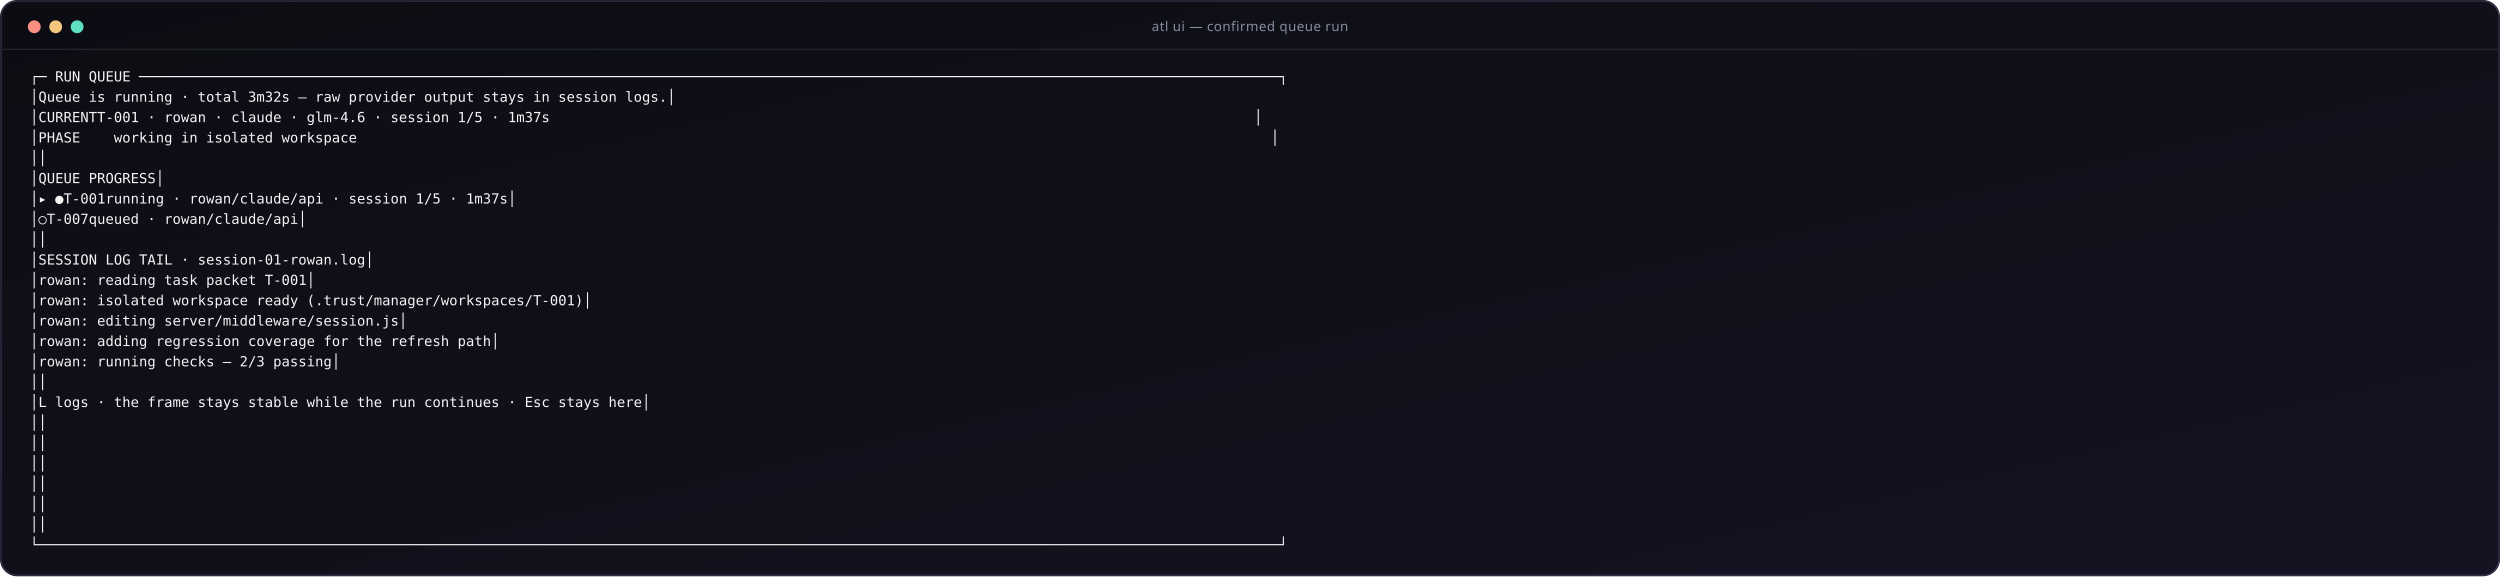
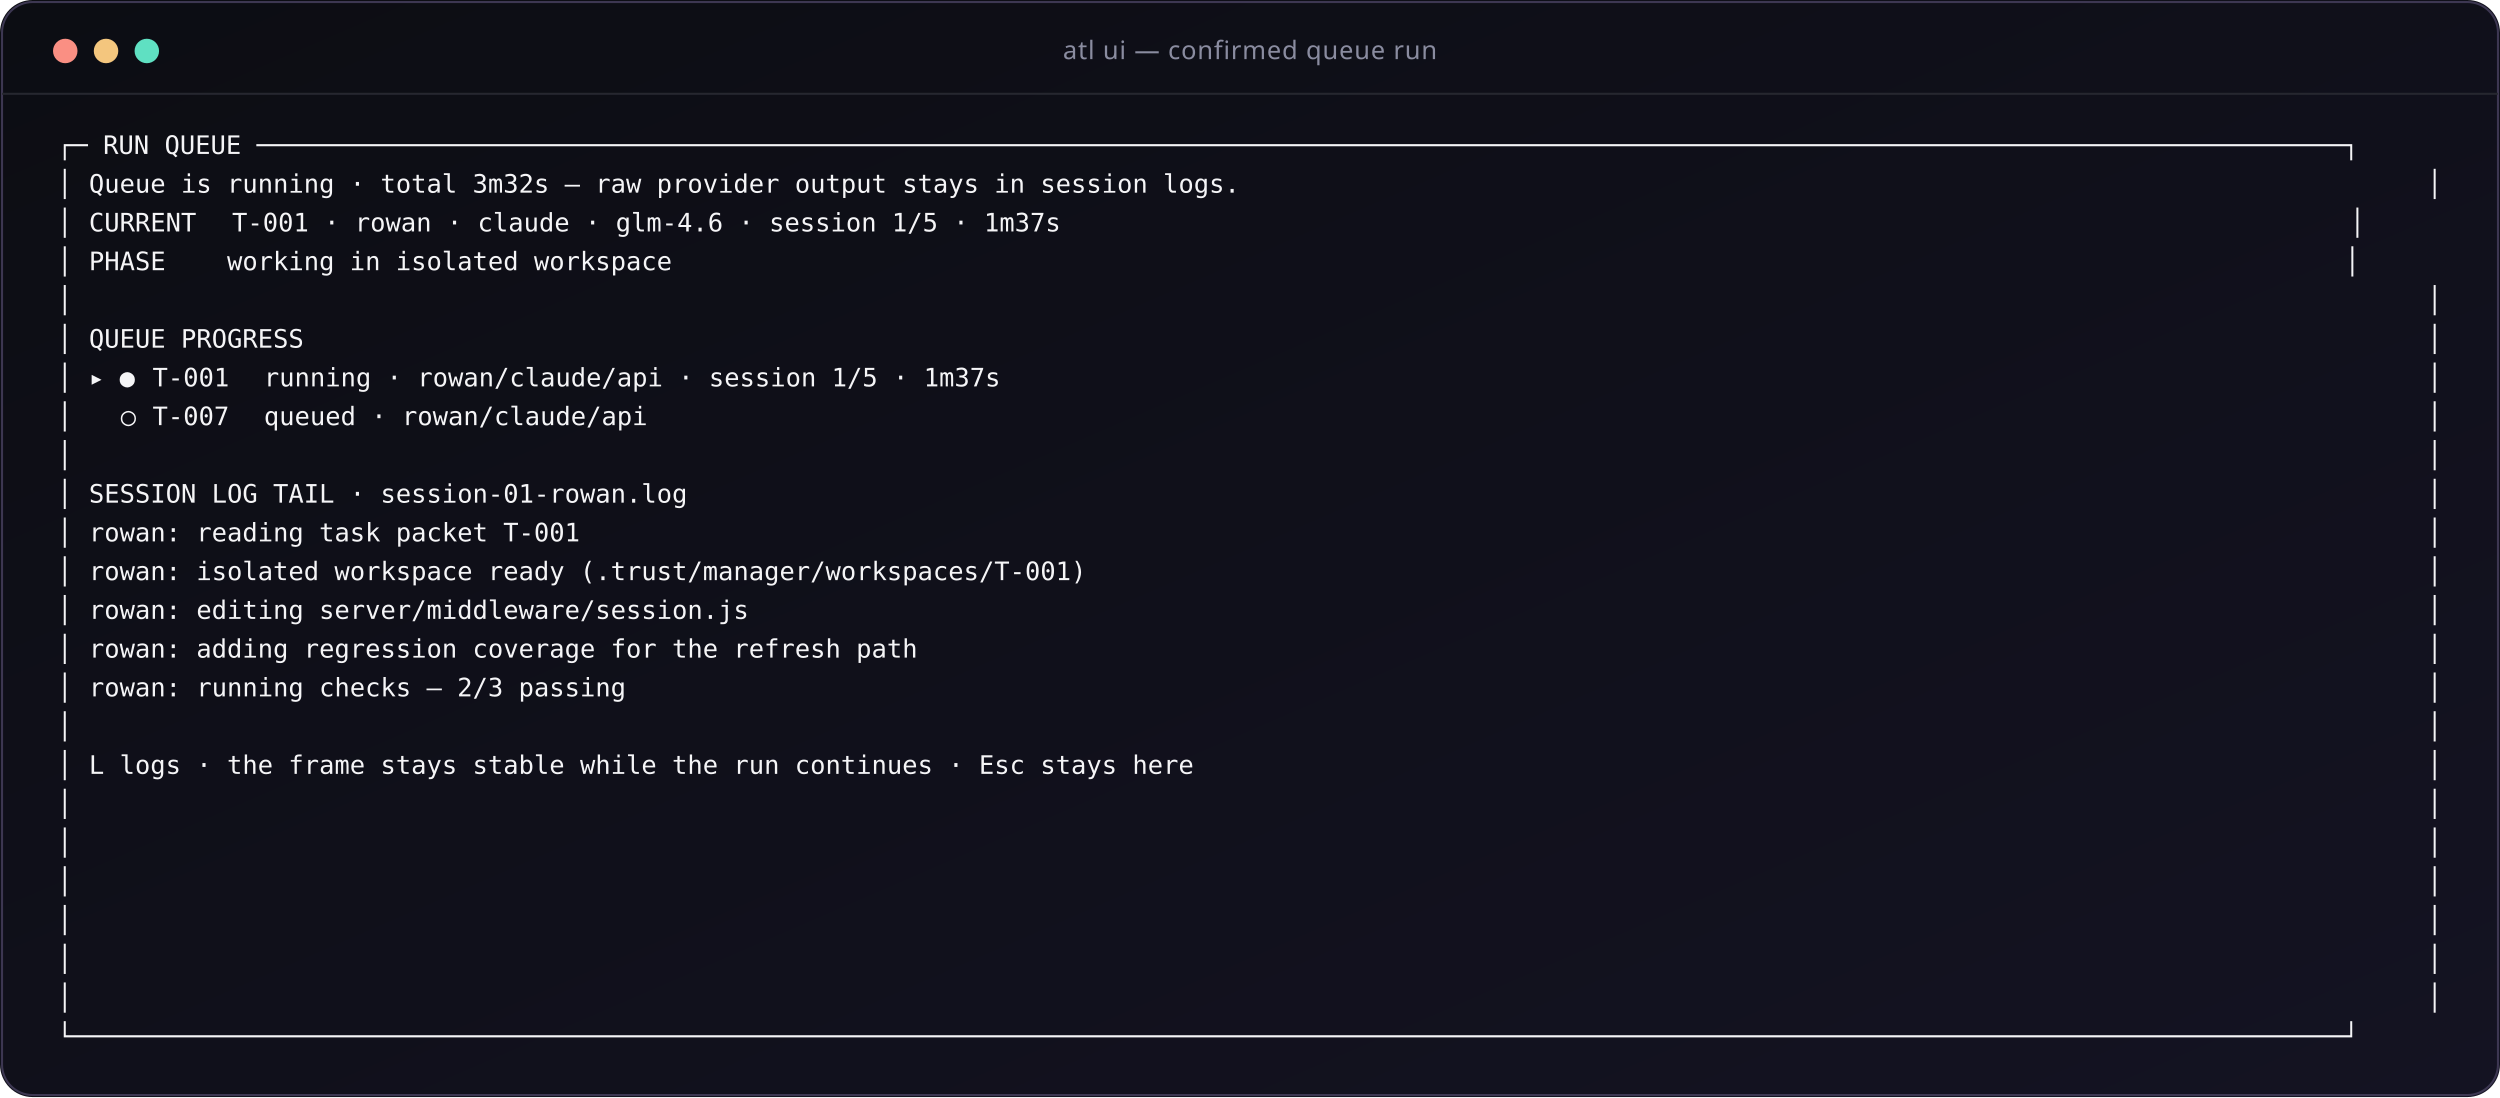
- <svg xmlns="http://www.w3.org/2000/svg" viewBox="0 0 2334 538" role="img" aria-labelledby="t-run d-run">
+ <svg xmlns="http://www.w3.org/2000/svg" width="1226" height="538" viewBox="0 0 1226 538" role="img" aria-labelledby="t-run d-run">
  <defs>
    <linearGradient id="bg-run" x1="0" x2="1" y1="0" y2="1">
      <stop stop-color="#0c0d13" />
      <stop offset="1" stop-color="#141322" />
    </linearGradient>
    <style>
-       text{font-family:ui-monospace,'Cascadia Mono','Cascadia Code',Consolas,Menlo,monospace;font-size:13px}
+       text{font-family:ui-monospace,'Cascadia Mono','Cascadia Code',Consolas,Menlo,monospace;font-size:12.5px}
      .title{fill:#8a8ca0;font-size:12.5px;font-family:'Segoe UI',system-ui,sans-serif;letter-spacing:.4px}
    </style>
  </defs>
-   <rect width="2334" height="538" rx="16" fill="url(#bg-run)" />
-   <rect x="1" y="1" width="2332" height="536" rx="15" fill="none" stroke="#3d3752" />
-   <line x1="1" y1="46" x2="2333" y2="46" stroke="#26272f" />
+   <rect width="1226" height="538" rx="16" fill="url(#bg-run)" />
+   <rect x="1" y="1" width="1224" height="536" rx="15" fill="none" stroke="#3d3752" />
+   <line x1="1" y1="46" x2="1225" y2="46" stroke="#26272f" />
  <circle cx="32" cy="25" r="6" fill="#fa8f83" />
  <circle cx="52" cy="25" r="6" fill="#f4c67e" />
  <circle cx="72" cy="25" r="6" fill="#5fe0c2" />
-   <text x="1167" y="29" text-anchor="middle" class="title">atl ui — confirmed queue run</text>
-   <text x="28.0" y="76.0" fill="#f5f5f7" textLength="1170.0" xml:space="preserve">┌─ RUN QUEUE ────────────────────────────────────────────────────────────────────────────────────────────────────────────────────────────────────────┐</text>
-   <text x="28.0" y="95.0" fill="#f5f5f7" textLength="600.6" xml:space="preserve">│Queue is running · total 3m32s — raw provider output stays in session logs.│</text>
-   <text x="28.0" y="114.0" fill="#f5f5f7" textLength="1146.6" xml:space="preserve">│CURRENTT-001 · rowan · claude · glm-4.6 · session 1/5 · 1m37s                                                                                    │</text>
-   <text x="28.0" y="133.0" fill="#f5f5f7" textLength="1162.2" xml:space="preserve">│PHASE    working in isolated workspace                                                                                                             │</text>
-   <text x="28.0" y="152.0" fill="#f5f5f7" textLength="15.6" xml:space="preserve">││</text>
-   <text x="28.0" y="171.0" fill="#f5f5f7" textLength="124.8" xml:space="preserve">│QUEUE PROGRESS│</text>
-   <text x="28.0" y="190.0" fill="#f5f5f7" textLength="452.4" xml:space="preserve">│▸ ●T-001running · rowan/claude/api · session 1/5 · 1m37s│</text>
-   <text x="28.0" y="209.0" fill="#f5f5f7" textLength="257.4" xml:space="preserve">│○T-007queued · rowan/claude/api│</text>
-   <text x="28.0" y="228.0" fill="#f5f5f7" textLength="15.6" xml:space="preserve">││</text>
-   <text x="28.0" y="247.0" fill="#f5f5f7" textLength="319.8" xml:space="preserve">│SESSION LOG TAIL · session-01-rowan.log│</text>
-   <text x="28.0" y="266.0" fill="#f5f5f7" textLength="265.2" xml:space="preserve">│rowan: reading task packet T-001│</text>
-   <text x="28.0" y="285.0" fill="#f5f5f7" textLength="522.6" xml:space="preserve">│rowan: isolated workspace ready (.trust/manager/workspaces/T-001)│</text>
-   <text x="28.0" y="304.0" fill="#f5f5f7" textLength="351.0" xml:space="preserve">│rowan: editing server/middleware/session.js│</text>
-   <text x="28.0" y="323.0" fill="#f5f5f7" textLength="436.8" xml:space="preserve">│rowan: adding regression coverage for the refresh path│</text>
-   <text x="28.0" y="342.0" fill="#f5f5f7" textLength="288.6" xml:space="preserve">│rowan: running checks — 2/3 passing│</text>
-   <text x="28.0" y="361.0" fill="#f5f5f7" textLength="15.6" xml:space="preserve">││</text>
-   <text x="28.0" y="380.0" fill="#f5f5f7" textLength="577.2" xml:space="preserve">│L logs · the frame stays stable while the run continues · Esc stays here│</text>
-   <text x="28.0" y="399.0" fill="#f5f5f7" textLength="15.6" xml:space="preserve">││</text>
-   <text x="28.0" y="418.0" fill="#f5f5f7" textLength="15.6" xml:space="preserve">││</text>
-   <text x="28.0" y="437.0" fill="#f5f5f7" textLength="15.6" xml:space="preserve">││</text>
-   <text x="28.0" y="456.0" fill="#f5f5f7" textLength="15.6" xml:space="preserve">││</text>
-   <text x="28.0" y="475.0" fill="#f5f5f7" textLength="15.6" xml:space="preserve">││</text>
-   <text x="28.0" y="494.0" fill="#f5f5f7" textLength="15.6" xml:space="preserve">││</text>
-   <text x="28.0" y="513.0" fill="#f5f5f7" textLength="1170.0" xml:space="preserve">└────────────────────────────────────────────────────────────────────────────────────────────────────────────────────────────────────────────────────┘</text>
+   <text x="613" y="29" text-anchor="middle" class="title">atl ui — confirmed queue run</text>
+   <text x="28.0" y="75.5" fill="#f5f5f7" textLength="1170.0" lengthAdjust="spacingAndGlyphs" xml:space="preserve">┌─ RUN QUEUE ────────────────────────────────────────────────────────────────────────────────────────────────────────────────────────────────────────┐</text>
+   <text x="28.0" y="94.5" fill="#f5f5f7" textLength="7.8" lengthAdjust="spacingAndGlyphs" xml:space="preserve">│</text>
+   <text x="43.6" y="94.5" fill="#f5f5f7" textLength="585.0" lengthAdjust="spacingAndGlyphs" xml:space="preserve">Queue is running · total 3m32s — raw provider output stays in session logs.</text>
+   <text x="1190.2" y="94.5" fill="#f5f5f7" textLength="7.8" lengthAdjust="spacingAndGlyphs" xml:space="preserve">│</text>
+   <text x="28.0" y="113.5" fill="#f5f5f7" textLength="7.8" lengthAdjust="spacingAndGlyphs" xml:space="preserve">│</text>
+   <text x="43.6" y="113.5" fill="#f5f5f7" textLength="54.6" lengthAdjust="spacingAndGlyphs" xml:space="preserve">CURRENT</text>
+   <text x="113.8" y="113.5" fill="#f5f5f7" textLength="1084.2" lengthAdjust="spacingAndGlyphs" xml:space="preserve">T-001 · rowan · claude · glm-4.6 · session 1/5 · 1m37s                                                                                    │</text>
+   <text x="28.0" y="132.5" fill="#f5f5f7" textLength="7.8" lengthAdjust="spacingAndGlyphs" xml:space="preserve">│</text>
+   <text x="43.6" y="132.5" fill="#f5f5f7" textLength="1154.4" lengthAdjust="spacingAndGlyphs" xml:space="preserve">PHASE    working in isolated workspace                                                                                                             │</text>
+   <text x="28.0" y="151.5" fill="#f5f5f7" textLength="7.8" lengthAdjust="spacingAndGlyphs" xml:space="preserve">│</text>
+   <text x="1190.2" y="151.5" fill="#f5f5f7" textLength="7.8" lengthAdjust="spacingAndGlyphs" xml:space="preserve">│</text>
+   <text x="28.0" y="170.5" fill="#f5f5f7" textLength="7.8" lengthAdjust="spacingAndGlyphs" xml:space="preserve">│</text>
+   <text x="43.6" y="170.5" fill="#f5f5f7" textLength="109.2" lengthAdjust="spacingAndGlyphs" xml:space="preserve">QUEUE PROGRESS</text>
+   <text x="1190.2" y="170.5" fill="#f5f5f7" textLength="7.8" lengthAdjust="spacingAndGlyphs" xml:space="preserve">│</text>
+   <text x="28.0" y="189.5" fill="#f5f5f7" textLength="7.8" lengthAdjust="spacingAndGlyphs" xml:space="preserve">│</text>
+   <text x="43.6" y="189.5" fill="#f5f5f7" textLength="23.4" lengthAdjust="spacingAndGlyphs" xml:space="preserve">▸ ●</text>
+   <text x="74.8" y="189.5" fill="#f5f5f7" textLength="39.0" lengthAdjust="spacingAndGlyphs" xml:space="preserve">T-001</text>
+   <text x="129.4" y="189.5" fill="#f5f5f7" textLength="374.4" lengthAdjust="spacingAndGlyphs" xml:space="preserve">running · rowan/claude/api · session 1/5 · 1m37s</text>
+   <text x="1190.2" y="189.5" fill="#f5f5f7" textLength="7.8" lengthAdjust="spacingAndGlyphs" xml:space="preserve">│</text>
+   <text x="28.0" y="208.5" fill="#f5f5f7" textLength="7.8" lengthAdjust="spacingAndGlyphs" xml:space="preserve">│</text>
+   <text x="59.2" y="208.5" fill="#f5f5f7" textLength="7.8" lengthAdjust="spacingAndGlyphs" xml:space="preserve">○</text>
+   <text x="74.8" y="208.5" fill="#f5f5f7" textLength="39.0" lengthAdjust="spacingAndGlyphs" xml:space="preserve">T-007</text>
+   <text x="129.4" y="208.5" fill="#f5f5f7" textLength="195.0" lengthAdjust="spacingAndGlyphs" xml:space="preserve">queued · rowan/claude/api</text>
+   <text x="1190.2" y="208.5" fill="#f5f5f7" textLength="7.8" lengthAdjust="spacingAndGlyphs" xml:space="preserve">│</text>
+   <text x="28.0" y="227.5" fill="#f5f5f7" textLength="7.8" lengthAdjust="spacingAndGlyphs" xml:space="preserve">│</text>
+   <text x="1190.2" y="227.5" fill="#f5f5f7" textLength="7.8" lengthAdjust="spacingAndGlyphs" xml:space="preserve">│</text>
+   <text x="28.0" y="246.5" fill="#f5f5f7" textLength="7.8" lengthAdjust="spacingAndGlyphs" xml:space="preserve">│</text>
+   <text x="43.6" y="246.5" fill="#f5f5f7" textLength="304.2" lengthAdjust="spacingAndGlyphs" xml:space="preserve">SESSION LOG TAIL · session-01-rowan.log</text>
+   <text x="1190.2" y="246.5" fill="#f5f5f7" textLength="7.8" lengthAdjust="spacingAndGlyphs" xml:space="preserve">│</text>
+   <text x="28.0" y="265.5" fill="#f5f5f7" textLength="7.8" lengthAdjust="spacingAndGlyphs" xml:space="preserve">│</text>
+   <text x="43.6" y="265.5" fill="#f5f5f7" textLength="249.6" lengthAdjust="spacingAndGlyphs" xml:space="preserve">rowan: reading task packet T-001</text>
+   <text x="1190.2" y="265.5" fill="#f5f5f7" textLength="7.8" lengthAdjust="spacingAndGlyphs" xml:space="preserve">│</text>
+   <text x="28.0" y="284.5" fill="#f5f5f7" textLength="7.8" lengthAdjust="spacingAndGlyphs" xml:space="preserve">│</text>
+   <text x="43.6" y="284.5" fill="#f5f5f7" textLength="507.0" lengthAdjust="spacingAndGlyphs" xml:space="preserve">rowan: isolated workspace ready (.trust/manager/workspaces/T-001)</text>
+   <text x="1190.2" y="284.5" fill="#f5f5f7" textLength="7.8" lengthAdjust="spacingAndGlyphs" xml:space="preserve">│</text>
+   <text x="28.0" y="303.5" fill="#f5f5f7" textLength="7.8" lengthAdjust="spacingAndGlyphs" xml:space="preserve">│</text>
+   <text x="43.6" y="303.5" fill="#f5f5f7" textLength="335.4" lengthAdjust="spacingAndGlyphs" xml:space="preserve">rowan: editing server/middleware/session.js</text>
+   <text x="1190.2" y="303.5" fill="#f5f5f7" textLength="7.8" lengthAdjust="spacingAndGlyphs" xml:space="preserve">│</text>
+   <text x="28.0" y="322.5" fill="#f5f5f7" textLength="7.8" lengthAdjust="spacingAndGlyphs" xml:space="preserve">│</text>
+   <text x="43.6" y="322.5" fill="#f5f5f7" textLength="421.2" lengthAdjust="spacingAndGlyphs" xml:space="preserve">rowan: adding regression coverage for the refresh path</text>
+   <text x="1190.2" y="322.5" fill="#f5f5f7" textLength="7.8" lengthAdjust="spacingAndGlyphs" xml:space="preserve">│</text>
+   <text x="28.0" y="341.5" fill="#f5f5f7" textLength="7.8" lengthAdjust="spacingAndGlyphs" xml:space="preserve">│</text>
+   <text x="43.6" y="341.5" fill="#f5f5f7" textLength="273.0" lengthAdjust="spacingAndGlyphs" xml:space="preserve">rowan: running checks — 2/3 passing</text>
+   <text x="1190.2" y="341.5" fill="#f5f5f7" textLength="7.8" lengthAdjust="spacingAndGlyphs" xml:space="preserve">│</text>
+   <text x="28.0" y="360.5" fill="#f5f5f7" textLength="7.8" lengthAdjust="spacingAndGlyphs" xml:space="preserve">│</text>
+   <text x="1190.2" y="360.5" fill="#f5f5f7" textLength="7.8" lengthAdjust="spacingAndGlyphs" xml:space="preserve">│</text>
+   <text x="28.0" y="379.5" fill="#f5f5f7" textLength="7.8" lengthAdjust="spacingAndGlyphs" xml:space="preserve">│</text>
+   <text x="43.6" y="379.5" fill="#f5f5f7" textLength="561.6" lengthAdjust="spacingAndGlyphs" xml:space="preserve">L logs · the frame stays stable while the run continues · Esc stays here</text>
+   <text x="1190.2" y="379.5" fill="#f5f5f7" textLength="7.8" lengthAdjust="spacingAndGlyphs" xml:space="preserve">│</text>
+   <text x="28.0" y="398.5" fill="#f5f5f7" textLength="7.8" lengthAdjust="spacingAndGlyphs" xml:space="preserve">│</text>
+   <text x="1190.2" y="398.5" fill="#f5f5f7" textLength="7.8" lengthAdjust="spacingAndGlyphs" xml:space="preserve">│</text>
+   <text x="28.0" y="417.5" fill="#f5f5f7" textLength="7.8" lengthAdjust="spacingAndGlyphs" xml:space="preserve">│</text>
+   <text x="1190.2" y="417.5" fill="#f5f5f7" textLength="7.8" lengthAdjust="spacingAndGlyphs" xml:space="preserve">│</text>
+   <text x="28.0" y="436.5" fill="#f5f5f7" textLength="7.8" lengthAdjust="spacingAndGlyphs" xml:space="preserve">│</text>
+   <text x="1190.2" y="436.5" fill="#f5f5f7" textLength="7.8" lengthAdjust="spacingAndGlyphs" xml:space="preserve">│</text>
+   <text x="28.0" y="455.5" fill="#f5f5f7" textLength="7.8" lengthAdjust="spacingAndGlyphs" xml:space="preserve">│</text>
+   <text x="1190.2" y="455.5" fill="#f5f5f7" textLength="7.8" lengthAdjust="spacingAndGlyphs" xml:space="preserve">│</text>
+   <text x="28.0" y="474.5" fill="#f5f5f7" textLength="7.8" lengthAdjust="spacingAndGlyphs" xml:space="preserve">│</text>
+   <text x="1190.2" y="474.5" fill="#f5f5f7" textLength="7.8" lengthAdjust="spacingAndGlyphs" xml:space="preserve">│</text>
+   <text x="28.0" y="493.5" fill="#f5f5f7" textLength="7.8" lengthAdjust="spacingAndGlyphs" xml:space="preserve">│</text>
+   <text x="1190.2" y="493.5" fill="#f5f5f7" textLength="7.8" lengthAdjust="spacingAndGlyphs" xml:space="preserve">│</text>
+   <text x="28.0" y="512.5" fill="#f5f5f7" textLength="1170.0" lengthAdjust="spacingAndGlyphs" xml:space="preserve">└────────────────────────────────────────────────────────────────────────────────────────────────────────────────────────────────────────────────────┘</text>
</svg>
